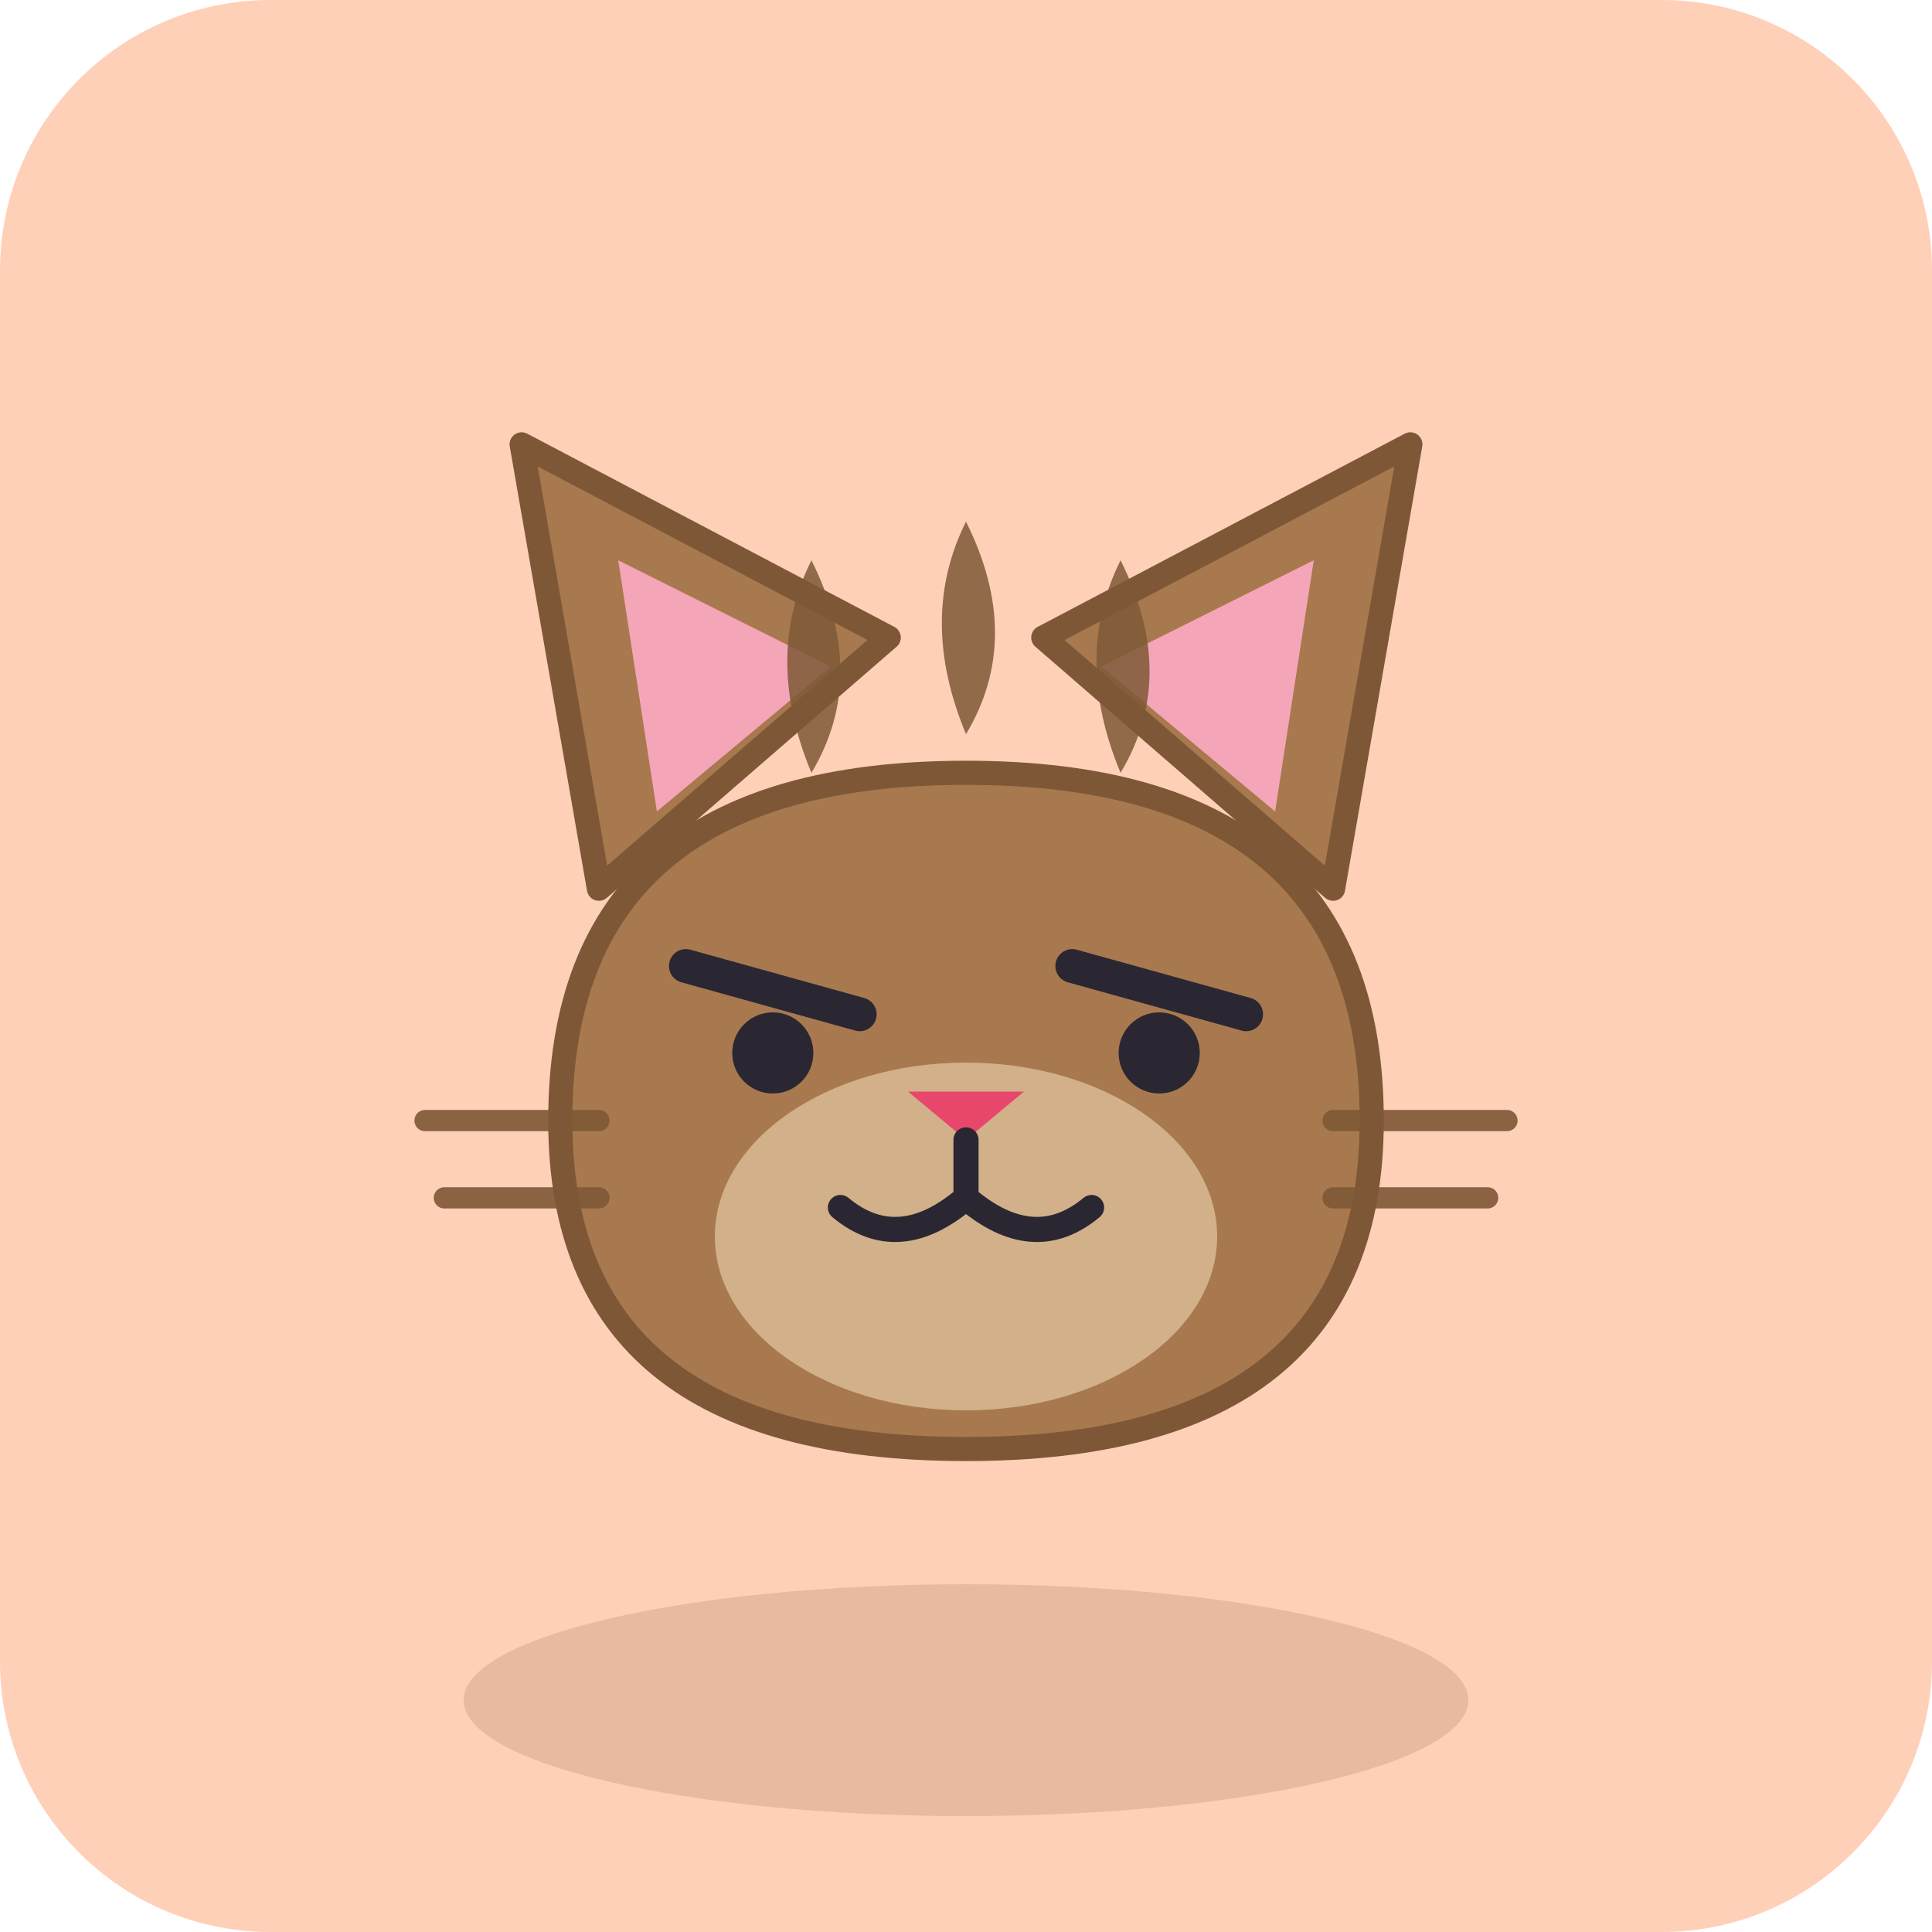
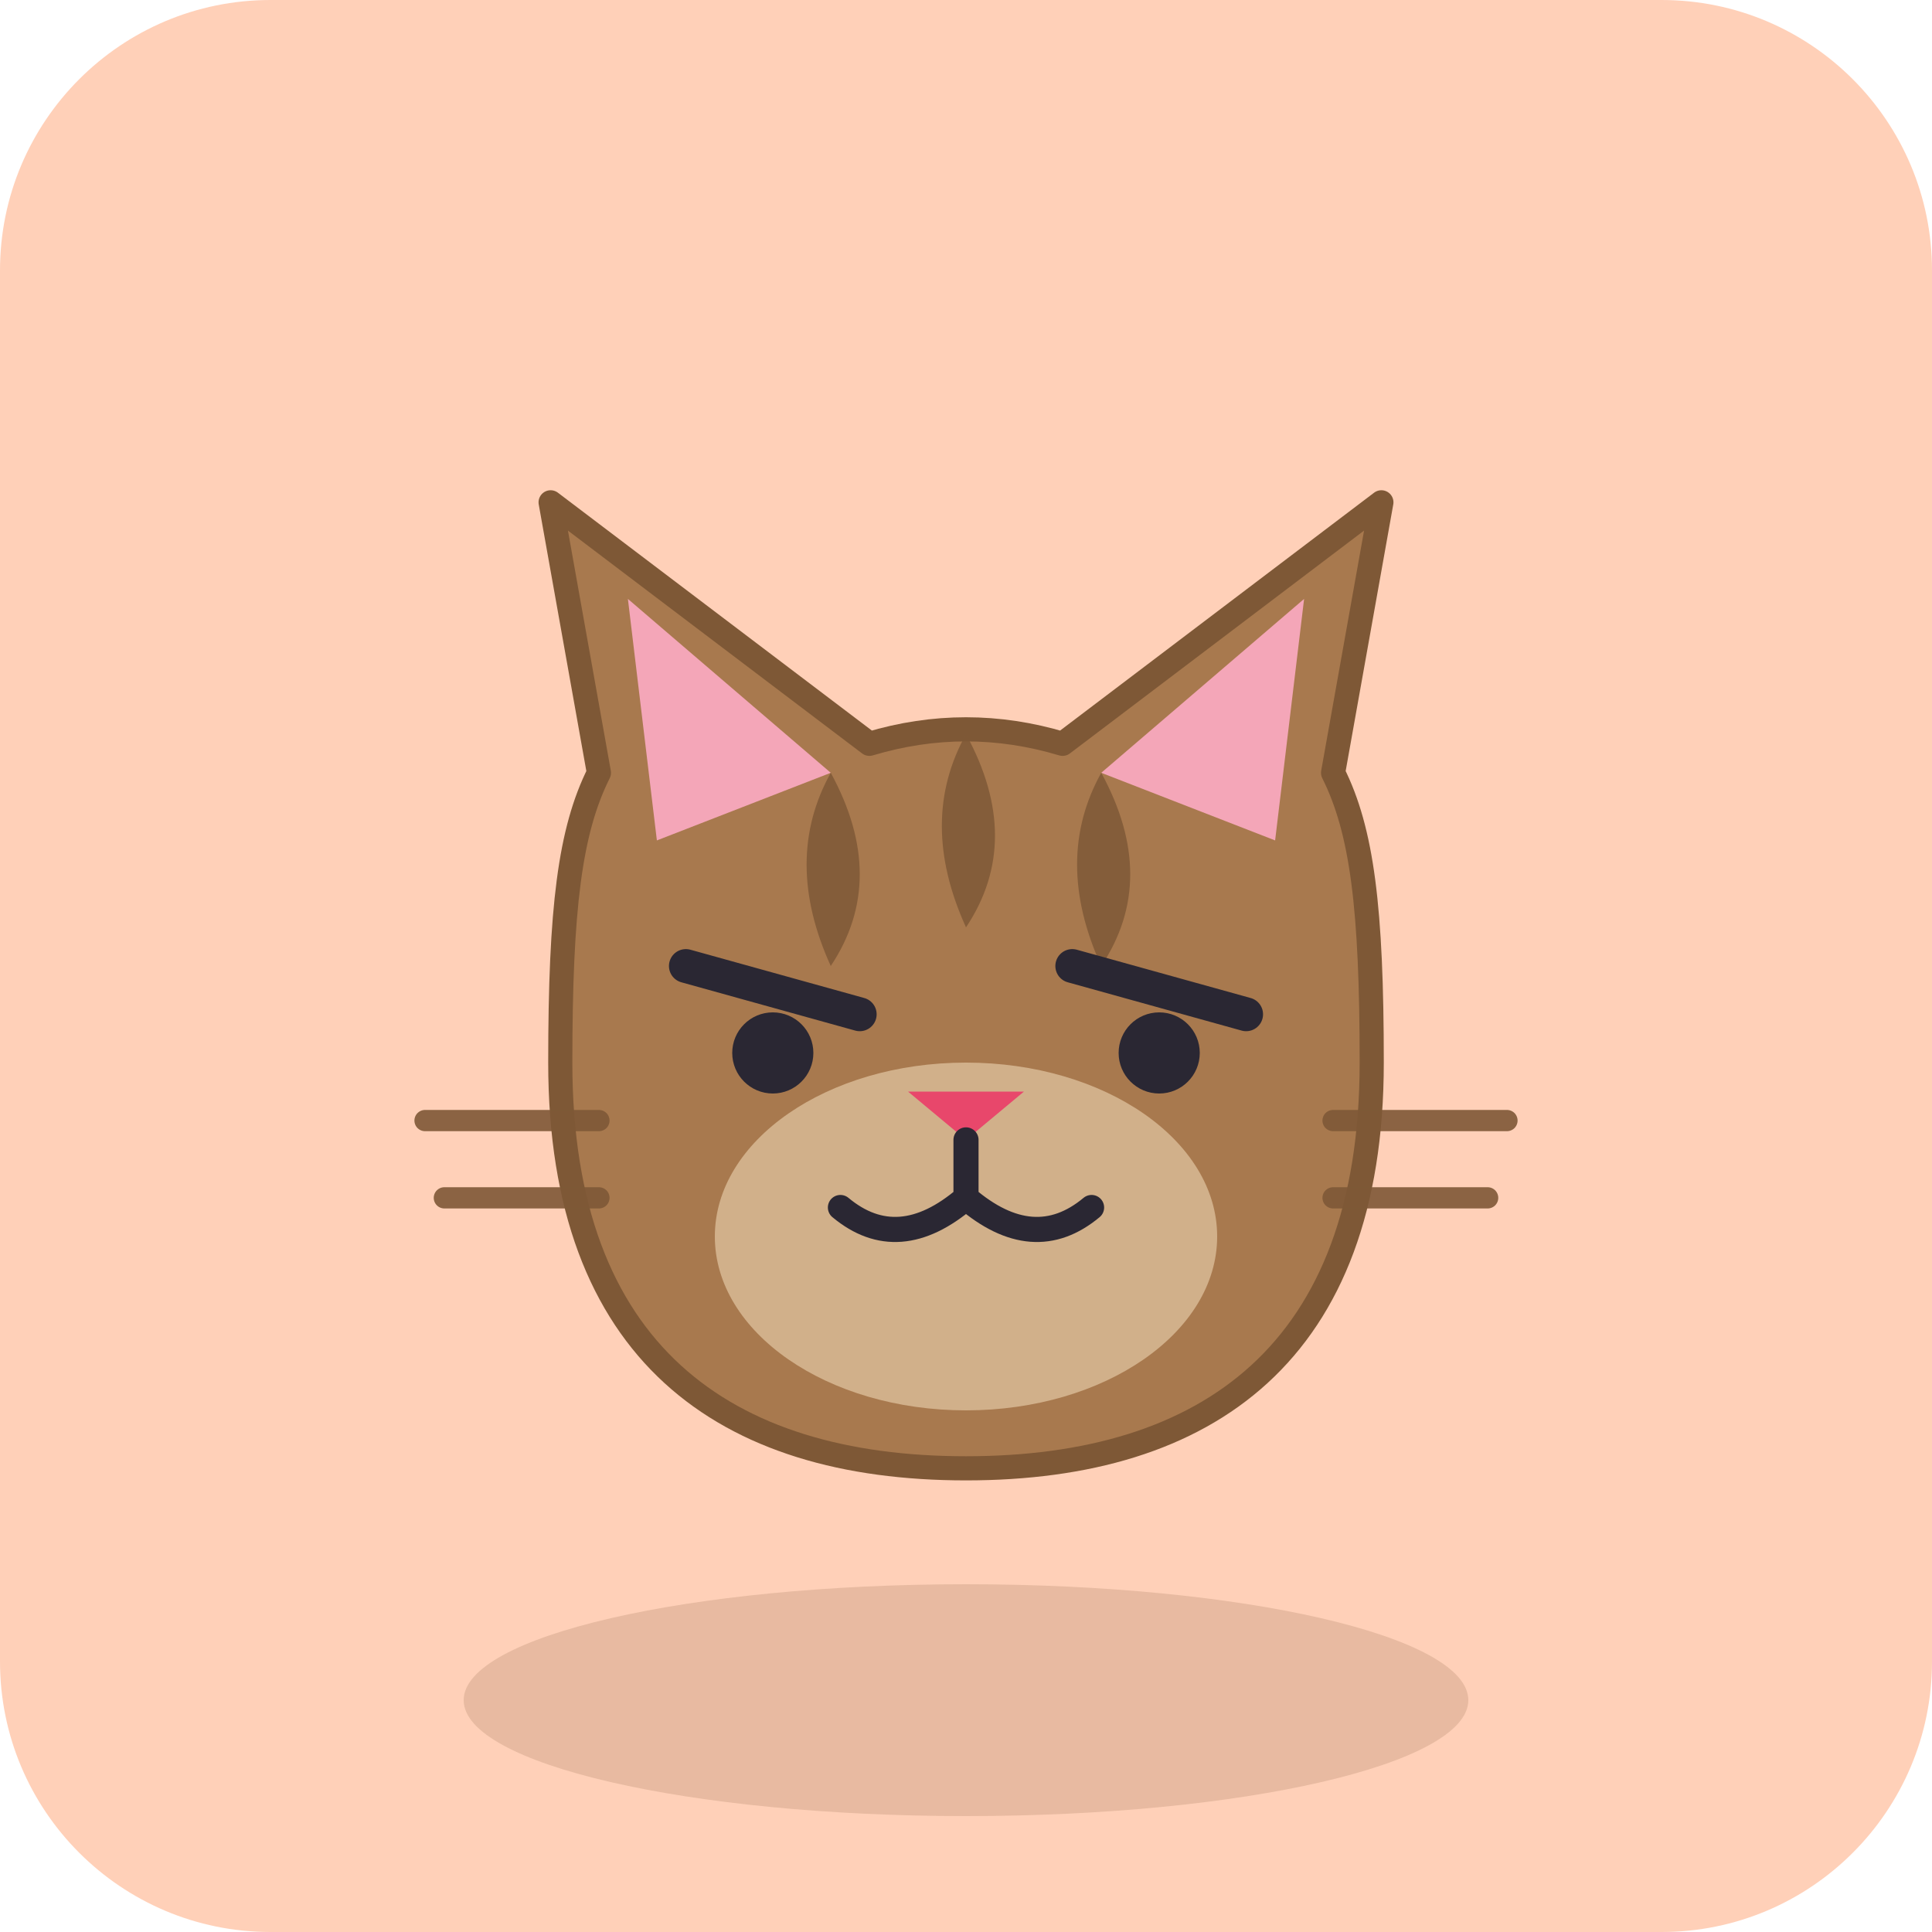
<svg xmlns="http://www.w3.org/2000/svg" viewBox="0 0 200 200" width="200" height="200" role="img">
  <rect width="200" height="200" rx="28" fill="#FFD0B8" />
  <ellipse cx="100" cy="176" rx="52" ry="12" fill="#7E5836" opacity=".18" />
-   <g stroke="#7E5836" stroke-width="2.5" stroke-linejoin="round">
-     <path d="M62 92 L54 46 L92 66 Z" fill="#A8794E" />
-     <path d="M138 92 L146 46 L108 66 Z" fill="#A8794E" />
-     <path d="M100 150 q-42 0 -42 -34 q0 -36 42 -36 q42 0 42 36 q0 34 -42 34 z" fill="#A8794E" />
-   </g>
-   <path d="M68 84 L64 58 L86 69 Z" fill="#F4A6B8" />
-   <path d="M132 84 L136 58 L114 69 Z" fill="#F4A6B8" />
+   <path d="M58 110 C58 94 59 86 62 80 L57 52 L90 77 Q100 74 110 77 L143 52 L138 80            C141 86 142 94 142 110 C142 140 125 152 100 152 C75 152 58 140 58 110 Z" fill="#A8794E" stroke="#7E5836" stroke-width="2.5" stroke-linejoin="round" />
+   <path d="M68 87 L65 62 L86 80 Z" fill="#F4A6B8" />
+   <path d="M132 87 L135 62 L114 80 Z" fill="#F4A6B8" />
  <g fill="#7E5836" opacity=".85">
-     <path d="M84 58 q6 12 0 22 q-5 -12 0 -22" />
-     <path d="M100 54 q6 12 0 22 q-5 -12 0 -22" />
-     <path d="M116 58 q6 12 0 22 q-5 -12 0 -22" />
+     <path d="M86 80 q6 11 0 20 q-5 -11 0 -20" />
+     <path d="M100 76 q6 11 0 20 q-5 -11 0 -20" />
+     <path d="M114 80 q6 11 0 20 q-5 -11 0 -20" />
  </g>
  <ellipse cx="100" cy="128" rx="26" ry="18" fill="#E3C7A4" opacity=".7" />
  <path d="M71 100 L89 105" stroke="#2A2733" stroke-width="3.5" stroke-linecap="round" fill="none" />
  <circle cx="80" cy="109" r="4.2" fill="#2A2733" />
  <path d="M111 100 L129 105" stroke="#2A2733" stroke-width="3.5" stroke-linecap="round" fill="none" />
  <circle cx="120" cy="109" r="4.2" fill="#2A2733" />
  <path d="M100 118 l-6 -5 h12 z" fill="#E8476B" />
  <path d="M100 118 v6 M100 124 q-7 6 -13 1 M100 124 q7 6 13 1" stroke="#2A2733" stroke-width="2.6" fill="none" stroke-linecap="round" />
  <g stroke="#7E5836" stroke-width="2.2" stroke-linecap="round" opacity=".9">
    <path d="M62 116 h-18 M62 124 h-16 M138 116 h18 M138 124 h16" />
  </g>
</svg>
